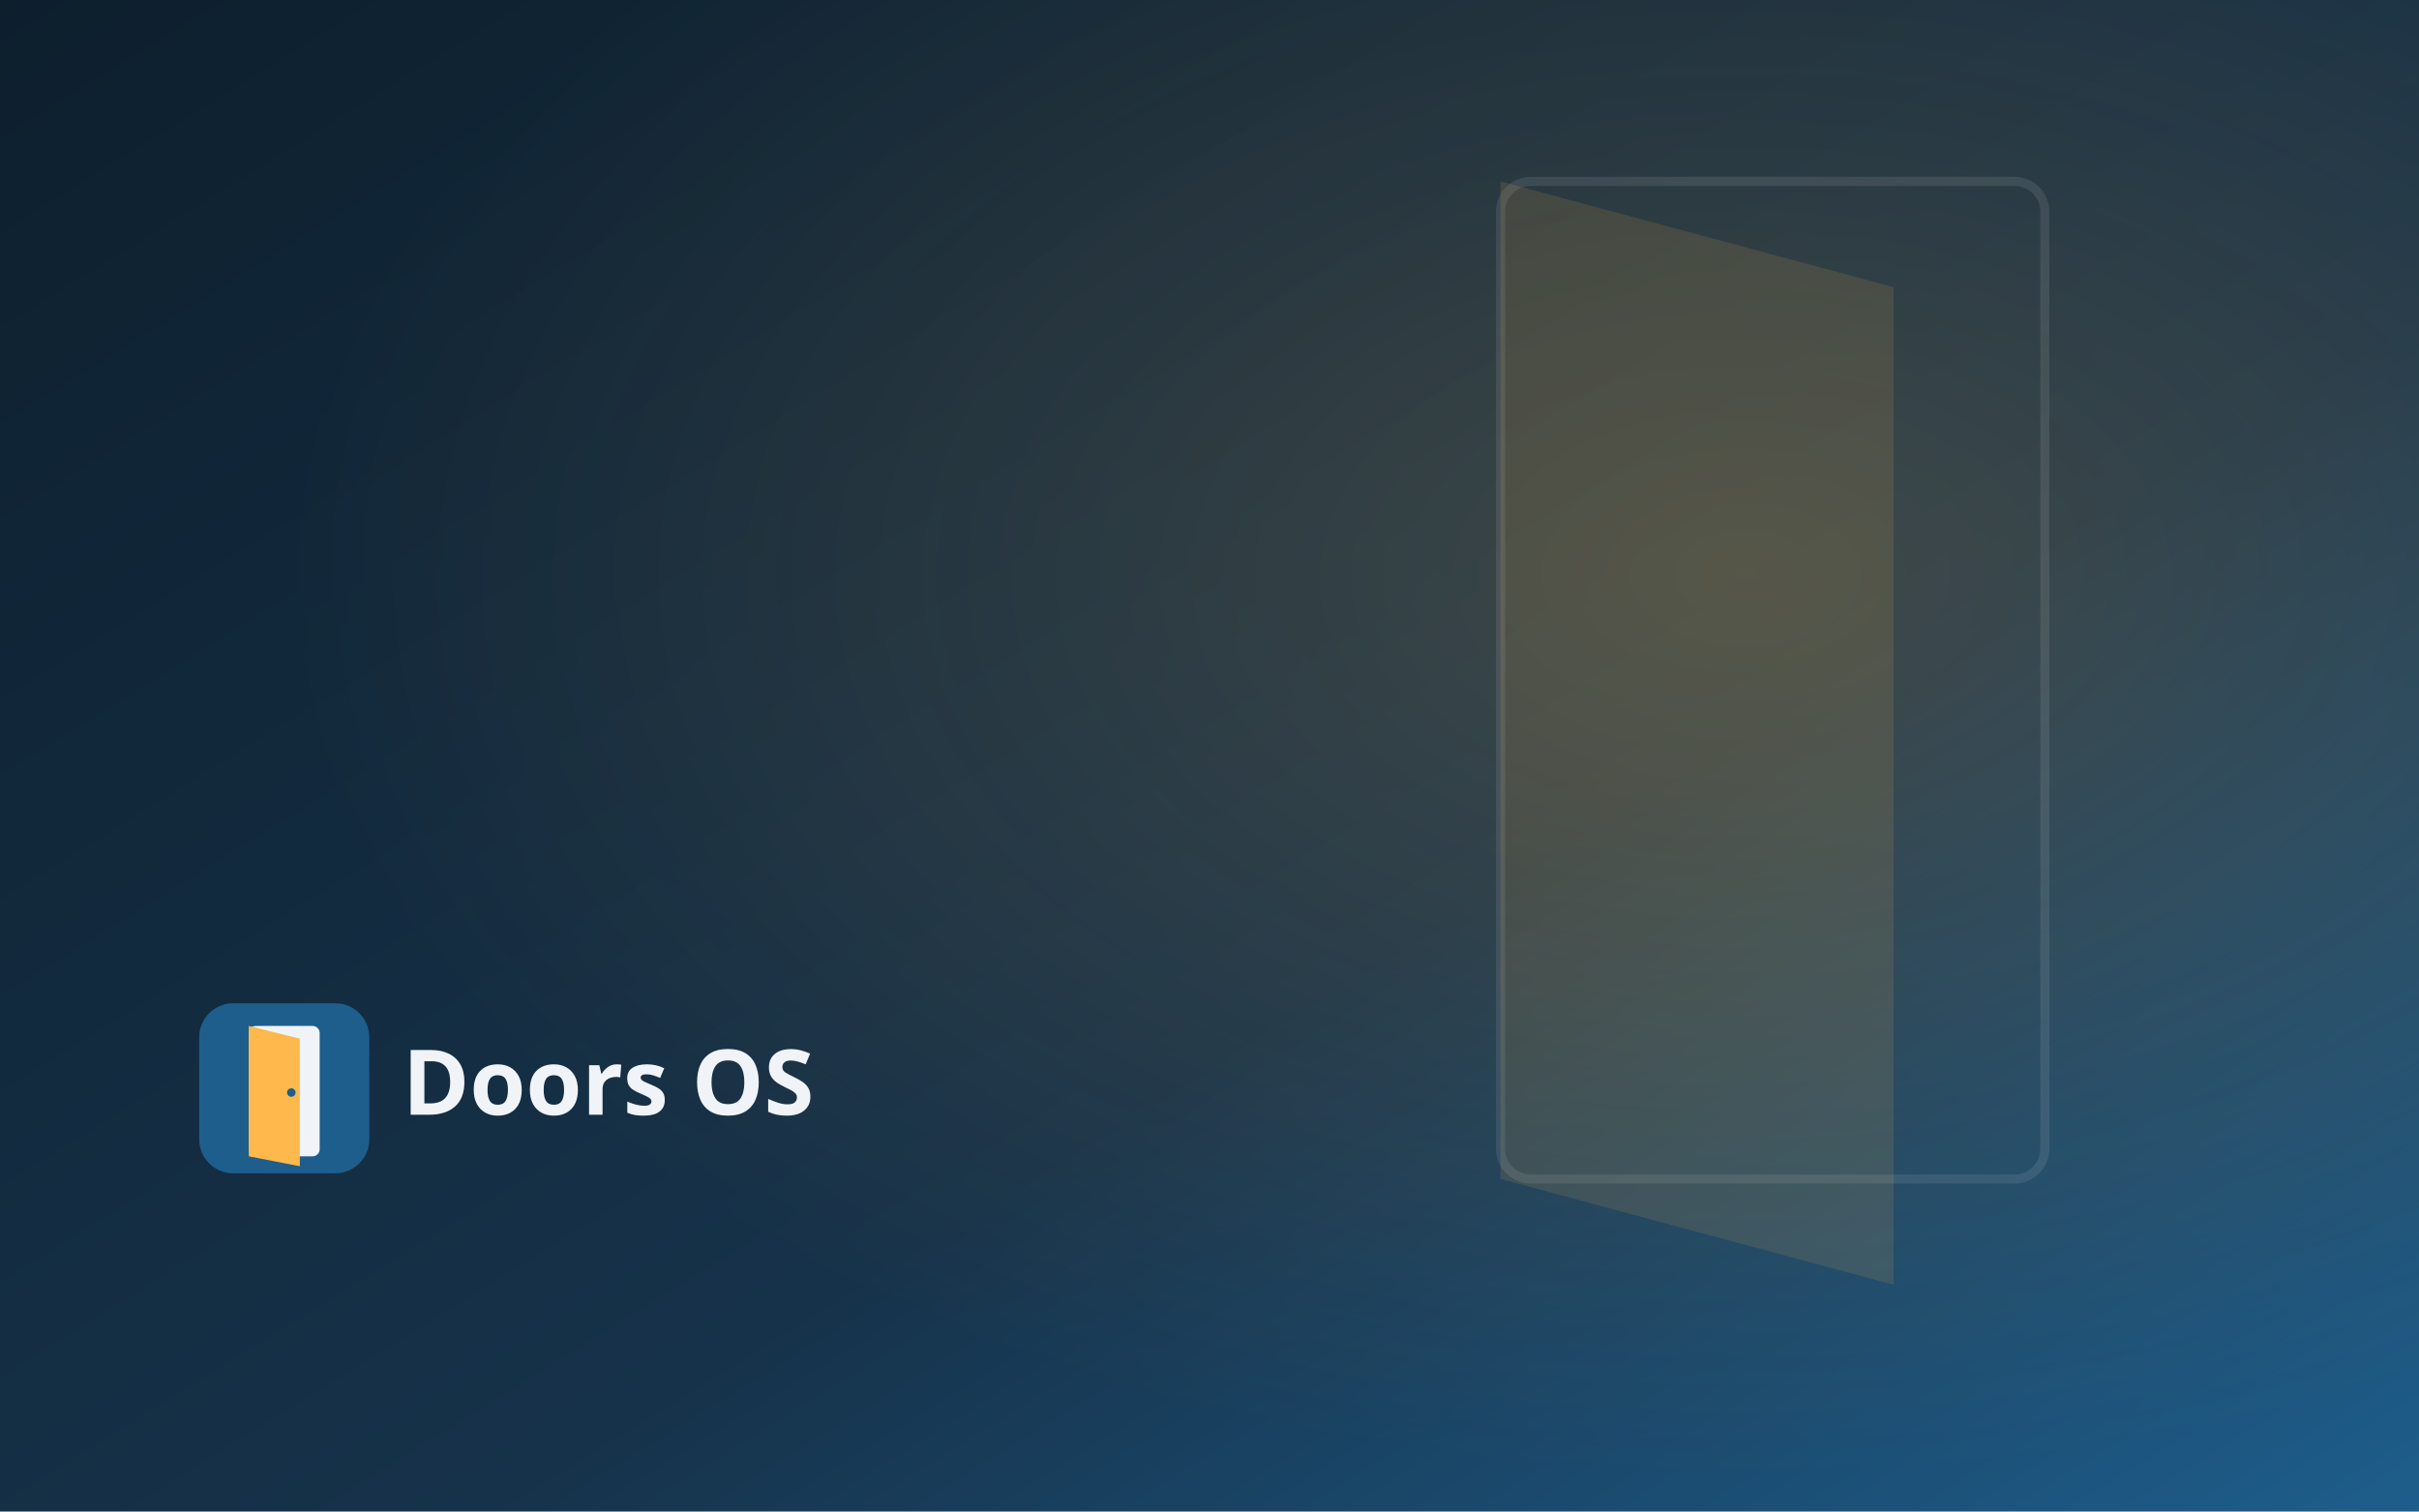
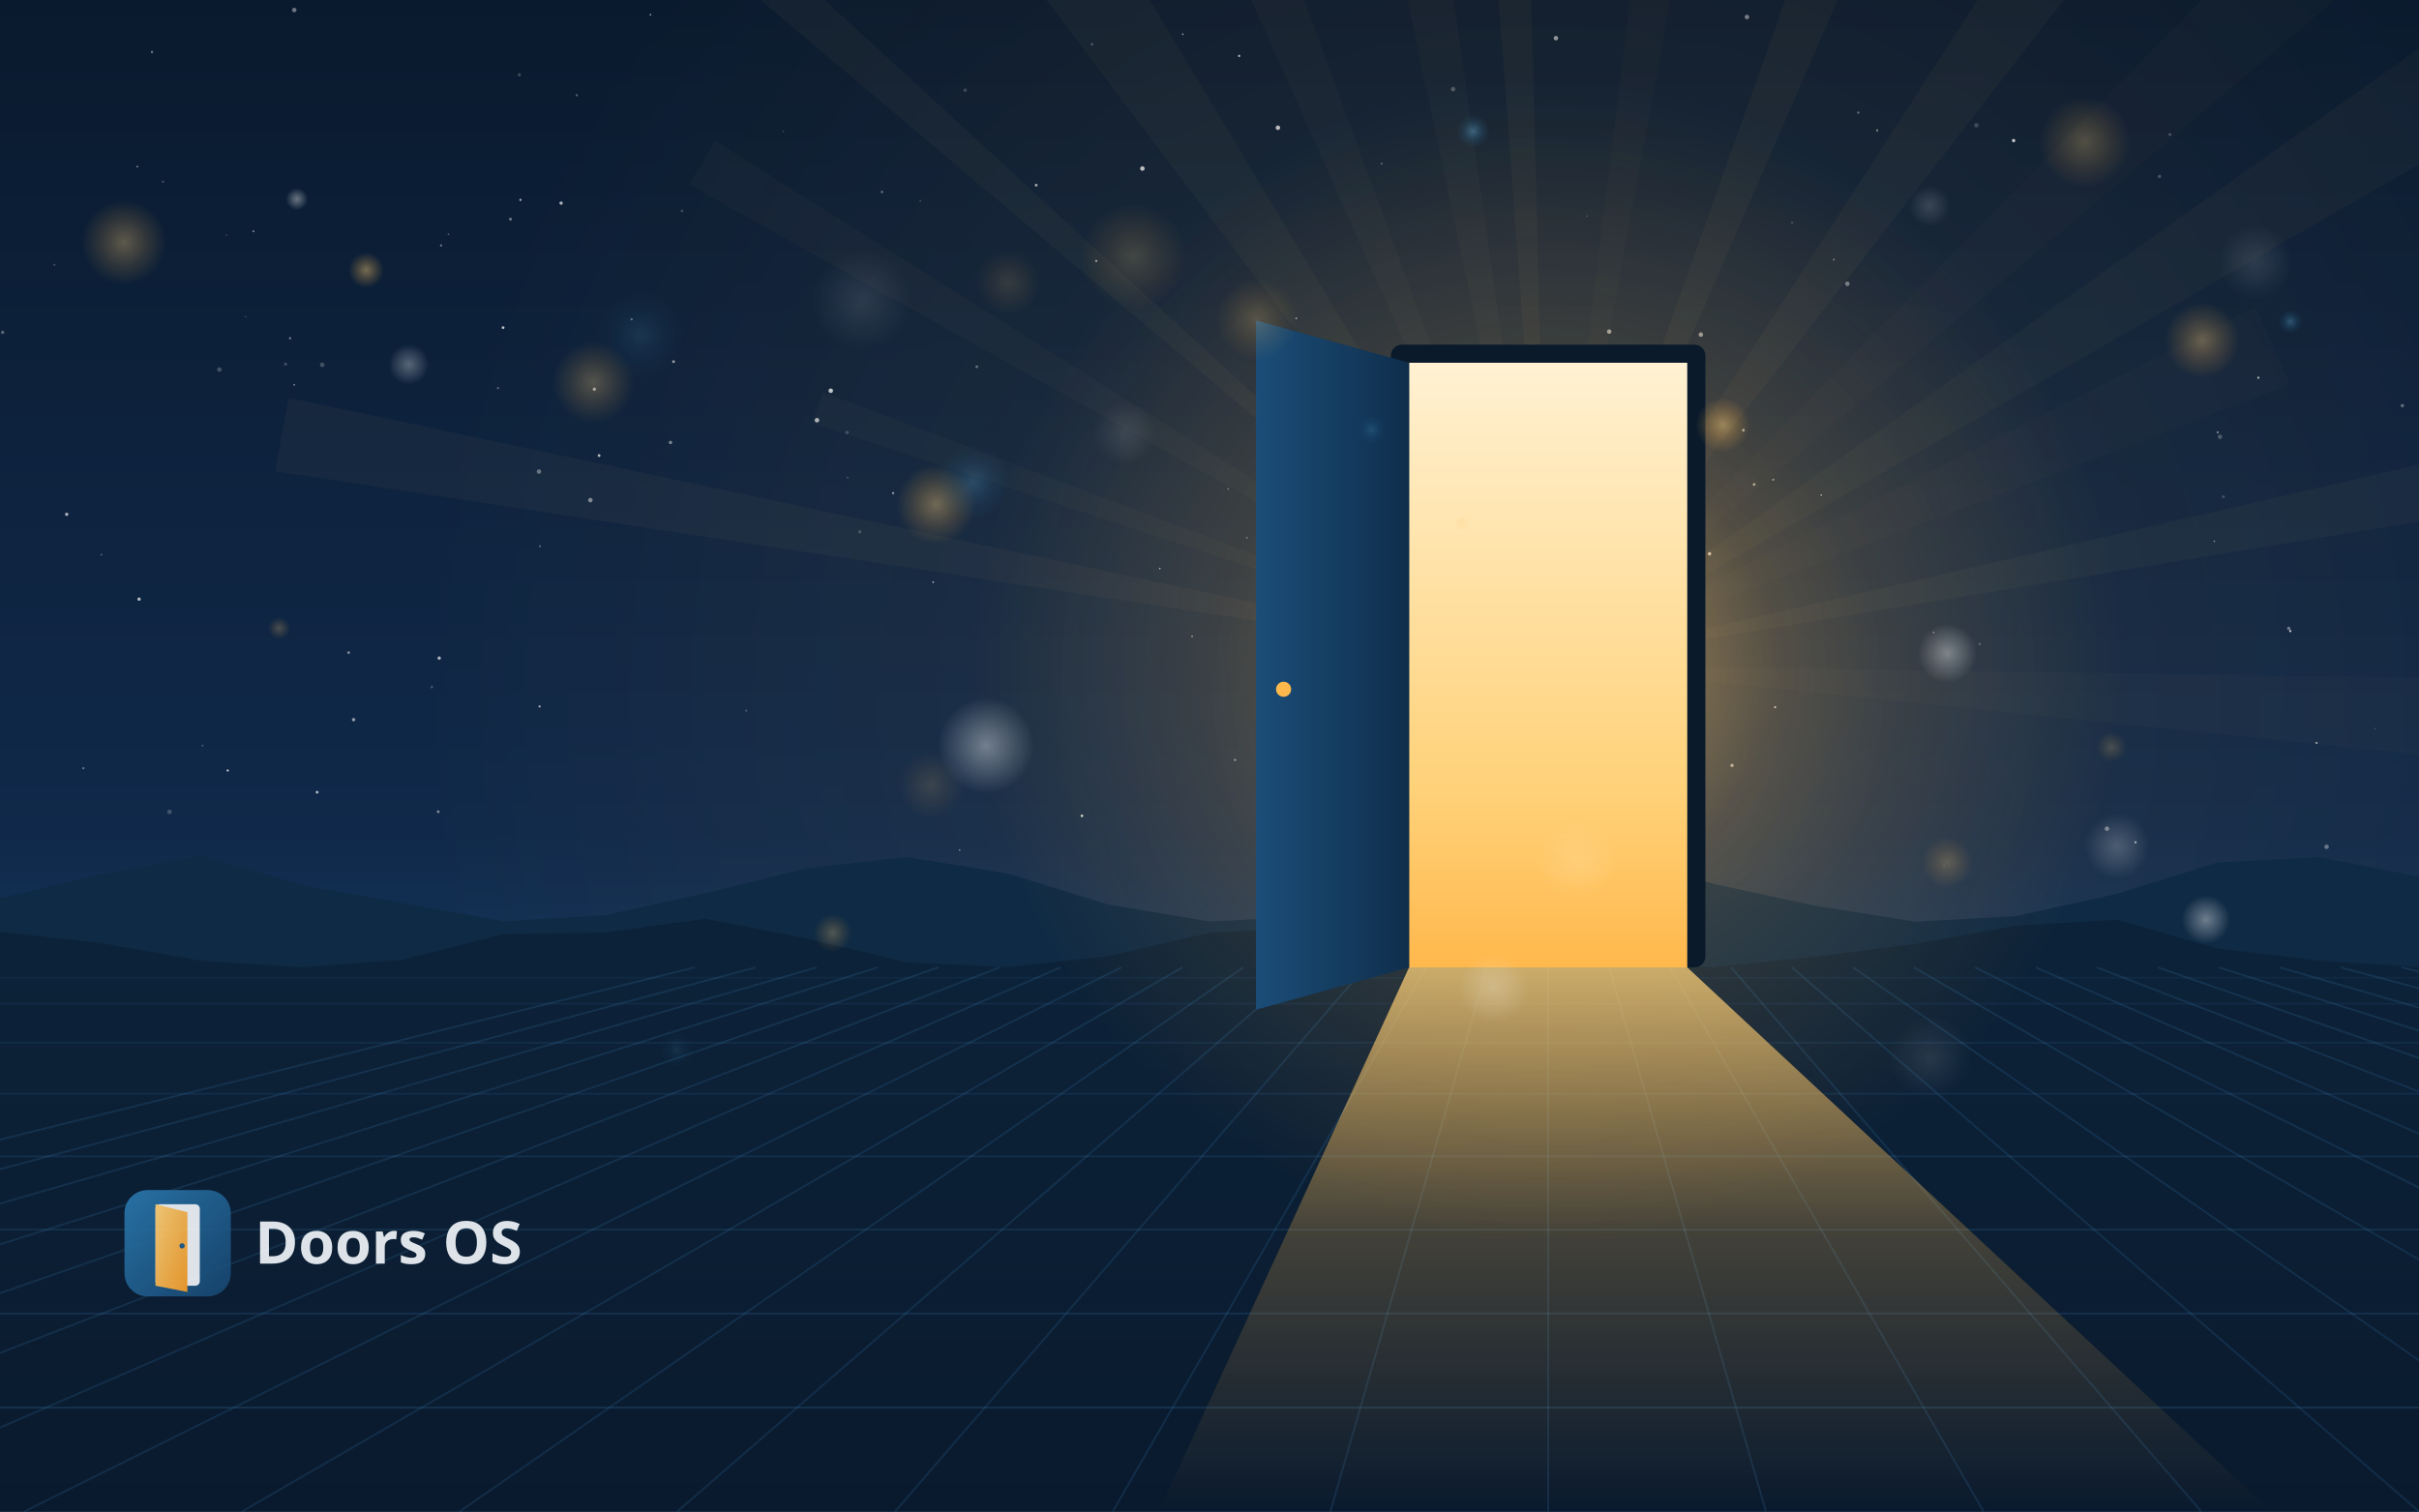
<svg xmlns="http://www.w3.org/2000/svg" width="1280" height="800" viewBox="0 0 1280 800">
  <defs>
-     <linearGradient id="g" x1="0" y1="0" x2="1" y2="1">
-       <stop offset="0" stop-color="#0d1f2d" />
-       <stop offset="0.6" stop-color="#16324a" />
-       <stop offset="1" stop-color="#1e5e8c" />
-     </linearGradient>
-     <radialGradient id="l" cx="0.72" cy="0.38" r="0.6">
-       <stop offset="0" stop-color="#ffb84c" stop-opacity="0.18" />
-       <stop offset="1" stop-color="#ffb84c" stop-opacity="0" />
-     </radialGradient>
+     <linearGradient id="lg_bg" x1="0" y1="0" x2="1" y2="1">
+       <stop offset="0" stop-color="#2a78ad" />
+       <stop offset="1" stop-color="#16456e" />
+     </linearGradient>
+     <linearGradient id="lg_door" x1="0" y1="0" x2="1" y2="1">
+       <stop offset="0" stop-color="#ffd27a" />
+       <stop offset="1" stop-color="#f59e2a" />
+     </linearGradient>
+     <radialGradient id="bk_a">
+       <stop offset="0" stop-color="#ffd27a" stop-opacity="0.9" />
+       <stop offset="0.6" stop-color="#ffb84c" stop-opacity="0.35" />
+       <stop offset="1" stop-color="#ffb84c" stop-opacity="0" />
+     </radialGradient>
+     <radialGradient id="bk_t">
+       <stop offset="0" stop-color="#7fd3ff" stop-opacity="0.7" />
+       <stop offset="0.6" stop-color="#3a9bd1" stop-opacity="0.25" />
+       <stop offset="1" stop-color="#3a9bd1" stop-opacity="0" />
+     </radialGradient>
+     <radialGradient id="bk_w">
+       <stop offset="0" stop-color="#ffffff" stop-opacity="0.8" />
+       <stop offset="1" stop-color="#ffffff" stop-opacity="0" />
+     </radialGradient>
+     <linearGradient id="sky" x1="0" y1="0" x2="0" y2="1">
+       <stop offset="0" stop-color="#0a1a2e" />
+       <stop offset="0.55" stop-color="#10294a" />
+       <stop offset="1" stop-color="#1d5487" />
+     </linearGradient>
+     <radialGradient id="halo" gradientUnits="userSpaceOnUse" cx="819.2" cy="368.0" r="600.0">
+       <stop offset="0" stop-color="#ffb84c" stop-opacity="0.26" />
+       <stop offset="0.3" stop-color="#ffb84c" stop-opacity="0.07" />
+       <stop offset="1" stop-color="#ffb84c" stop-opacity="0" />
+     </radialGradient>
+     <radialGradient id="dglow" gradientUnits="userSpaceOnUse" cx="819.2" cy="352.0" r="304.0">
+       <stop offset="0" stop-color="#ffd27a" stop-opacity="0.55" />
+       <stop offset="0.4" stop-color="#ffb84c" stop-opacity="0.18" />
+       <stop offset="1" stop-color="#ffb84c" stop-opacity="0" />
+     </radialGradient>
+     <linearGradient id="floor" x1="0" y1="0" x2="0" y2="1">
+       <stop offset="0" stop-color="#0c2238" />
+       <stop offset="1" stop-color="#0a1a2e" />
+     </linearGradient>
+     <linearGradient id="opening" x1="0" y1="0" x2="0" y2="1">
+       <stop offset="0" stop-color="#fff1d2" />
+       <stop offset="0.7" stop-color="#ffd27a" />
+       <stop offset="1" stop-color="#ffb84c" />
+     </linearGradient>
+     <linearGradient id="beam" x1="0" y1="0" x2="0" y2="1">
+       <stop offset="0" stop-color="#ffd27a" stop-opacity="0.75" />
+       <stop offset="0.5" stop-color="#ffb84c" stop-opacity="0.22" />
+       <stop offset="1" stop-color="#ffb84c" stop-opacity="0" />
+     </linearGradient>
+     <linearGradient id="leaf" x1="0" y1="0" x2="1" y2="0">
+       <stop offset="0" stop-color="#1b4d78" />
+       <stop offset="1" stop-color="#0f2e4c" />
+     </linearGradient>
+     <linearGradient id="dimg" x1="0" y1="0" x2="0" y2="1">
+       <stop offset="0" stop-color="#000" stop-opacity="0.00" />
+       <stop offset="1" stop-color="#000" stop-opacity="0.00" />
+     </linearGradient>
  </defs>
-   <rect width="1280" height="800" fill="url(#g)" />
-   <rect width="1280" height="800" fill="url(#l)" />
-   <g opacity="0.10" fill="none" stroke="#f0f4f8" stroke-width="4.8">
-     <rect x="794" y="96" width="288" height="528" rx="16" />
-   </g>
-   <polygon opacity="0.12" fill="#ffb84c" points="794,96 1002,152 1002,680 794,624" />
-   <g transform="translate(102.4,528.0) scale(0.375)">
-     <rect x="8" y="8" width="240" height="240" rx="48" fill="#1e5e8c" />
+   <rect width="1280" height="800" fill="url(#sky)" />
+   <circle cx="414.5" cy="69.5" r="0.44" fill="#ffffff" opacity="0.19" />
+   <circle cx="685.9" cy="168.5" r="0.44" fill="#ffffff" opacity="0.70" />
+   <circle cx="274.8" cy="39.6" r="0.89" fill="#ffffff" opacity="0.19" />
+   <circle cx="116.1" cy="195.6" r="1.19" fill="#ffffff" opacity="0.22" />
+   <circle cx="285.7" cy="289.1" r="0.44" fill="#ffffff" opacity="0.50" />
+   <circle cx="507.8" cy="449.9" r="0.44" fill="#ffffff" opacity="0.48" />
+   <circle cx="170.5" cy="193.1" r="1.19" fill="#ffffff" opacity="0.22" />
+   <circle cx="394.9" cy="376.1" r="0.59" fill="#ffffff" opacity="0.21" />
+   <circle cx="731.1" cy="86.6" r="0.44" fill="#ffffff" opacity="0.48" />
+   <circle cx="80.4" cy="27.5" r="0.59" fill="#ffffff" opacity="0.45" />
+   <circle cx="680.6" cy="358.1" r="0.89" fill="#ffffff" opacity="0.50" />
+   <circle cx="580.1" cy="138.1" r="0.59" fill="#ffffff" opacity="0.57" />
+   <circle cx="312.4" cy="264.7" r="1.19" fill="#ffffff" opacity="0.45" />
+   <circle cx="439.6" cy="206.8" r="1.19" fill="#ffffff" opacity="0.74" />
+   <circle cx="151.1" cy="192.7" r="0.74" fill="#ffffff" opacity="0.24" />
+   <circle cx="625.9" cy="18.1" r="0.44" fill="#ffffff" opacity="0.61" />
+   <circle cx="733.5" cy="403.4" r="0.74" fill="#ffffff" opacity="0.35" />
+   <circle cx="448.2" cy="228.9" r="0.89" fill="#ffffff" opacity="0.19" />
+   <circle cx="119.8" cy="124.4" r="0.44" fill="#ffffff" opacity="0.19" />
+   <circle cx="897.9" cy="298.2" r="0.89" fill="#ffffff" opacity="0.32" />
+   <circle cx="493.8" cy="308.1" r="0.44" fill="#ffffff" opacity="0.71" />
+   <circle cx="455.0" cy="281.5" r="0.89" fill="#ffffff" opacity="0.19" />
+   <circle cx="983.3" cy="59.6" r="0.59" fill="#ffffff" opacity="0.39" />
+   <circle cx="1173.5" cy="228.8" r="0.59" fill="#ffffff" opacity="0.42" />
+   <circle cx="703.3" cy="407.1" r="0.89" fill="#ffffff" opacity="0.67" />
+   <circle cx="356.4" cy="191.4" r="0.74" fill="#ffffff" opacity="0.56" />
+   <circle cx="487.0" cy="106.3" r="0.44" fill="#ffffff" opacity="0.26" />
+   <circle cx="296.9" cy="107.5" r="0.89" fill="#ffffff" opacity="0.65" />
+   <circle cx="233.4" cy="129.9" r="0.59" fill="#ffffff" opacity="0.40" />
+   <circle cx="472.6" cy="261.0" r="0.59" fill="#ffffff" opacity="0.56" />
+   <circle cx="659.8" cy="284.6" r="0.44" fill="#ffffff" opacity="0.42" />
+   <circle cx="1114.9" cy="438.6" r="1.19" fill="#ffffff" opacity="0.39" />
+   <circle cx="510.7" cy="47.7" r="0.89" fill="#ffffff" opacity="0.19" />
+   <circle cx="86.2" cy="96.2" r="0.59" fill="#ffffff" opacity="0.22" />
+   <circle cx="768.9" cy="47.2" r="1.19" fill="#ffffff" opacity="0.24" />
+   <circle cx="129.9" cy="167.6" r="0.44" fill="#ffffff" opacity="0.19" />
+   <circle cx="266.2" cy="173.4" r="0.74" fill="#ffffff" opacity="0.72" />
+   <circle cx="770.9" cy="218.5" r="0.44" fill="#ffffff" opacity="0.66" />
+   <circle cx="1271.2" cy="214.7" r="0.89" fill="#ffffff" opacity="0.34" />
+   <circle cx="184.5" cy="345.4" r="0.74" fill="#ffffff" opacity="0.44" />
+   <circle cx="885.8" cy="237.9" r="0.59" fill="#ffffff" opacity="0.72" />
+   <circle cx="676.2" cy="67.6" r="1.19" fill="#ffffff" opacity="0.70" />
+   <circle cx="970.4" cy="137.4" r="0.44" fill="#ffffff" opacity="0.57" />
+   <circle cx="334.2" cy="169.0" r="0.59" fill="#ffffff" opacity="0.36" />
+   <circle cx="285.2" cy="249.6" r="1.19" fill="#ffffff" opacity="0.35" />
+   <circle cx="285.5" cy="373.9" r="0.59" fill="#ffffff" opacity="0.63" />
+   <circle cx="1047.5" cy="340.9" r="0.59" fill="#ffffff" opacity="0.27" />
+   <circle cx="630.8" cy="336.8" r="0.44" fill="#ffffff" opacity="0.62" />
+   <circle cx="604.5" cy="89.2" r="1.19" fill="#ffffff" opacity="0.72" />
+   <circle cx="572.5" cy="431.8" r="0.74" fill="#ffffff" opacity="0.72" />
+   <circle cx="466.7" cy="101.6" r="0.59" fill="#ffffff" opacity="0.43" />
+   <circle cx="432.3" cy="222.4" r="1.19" fill="#ffffff" opacity="0.65" />
+   <circle cx="613.7" cy="300.9" r="0.44" fill="#ffffff" opacity="0.65" />
+   <circle cx="153.5" cy="179.0" r="0.59" fill="#ffffff" opacity="0.44" />
+   <circle cx="228.5" cy="363.6" r="0.74" fill="#ffffff" opacity="0.20" />
+   <circle cx="1211.1" cy="332.6" r="0.89" fill="#ffffff" opacity="0.39" />
+   <circle cx="1211.9" cy="334.0" r="0.59" fill="#ffffff" opacity="0.75" />
+   <circle cx="35.3" cy="272.2" r="0.89" fill="#ffffff" opacity="0.63" />
+   <circle cx="187.1" cy="380.9" r="0.89" fill="#ffffff" opacity="0.54" />
+   <circle cx="448.5" cy="252.8" r="0.59" fill="#ffffff" opacity="0.16" />
+   <circle cx="1023.2" cy="334.7" r="0.44" fill="#ffffff" opacity="0.47" />
+   <circle cx="1195.0" cy="199.9" r="0.59" fill="#ffffff" opacity="0.65" />
+   <circle cx="270.1" cy="116.0" r="0.74" fill="#ffffff" opacity="0.45" />
+   <circle cx="977.5" cy="150.2" r="1.19" fill="#ffffff" opacity="0.40" />
+   <circle cx="167.8" cy="419.3" r="0.74" fill="#ffffff" opacity="0.69" />
+   <circle cx="848.0" cy="375.6" r="1.19" fill="#ffffff" opacity="0.40" />
+   <circle cx="1174.7" cy="231.2" r="1.19" fill="#ffffff" opacity="0.24" />
+   <circle cx="653.5" cy="402.2" r="0.59" fill="#ffffff" opacity="0.52" />
+   <circle cx="993.3" cy="69.0" r="0.59" fill="#ffffff" opacity="0.43" />
+   <circle cx="928.2" cy="256.4" r="0.74" fill="#ffffff" opacity="0.56" />
+   <circle cx="679.3" cy="222.3" r="0.44" fill="#ffffff" opacity="0.68" />
+   <circle cx="72.7" cy="88.2" r="0.44" fill="#ffffff" opacity="0.61" />
+   <circle cx="649.9" cy="258.8" r="0.44" fill="#ffffff" opacity="0.42" />
+   <circle cx="784.0" cy="233.0" r="1.19" fill="#ffffff" opacity="0.27" />
+   <circle cx="354.8" cy="234.2" r="0.89" fill="#ffffff" opacity="0.45" />
+   <circle cx="317.0" cy="241.1" r="0.74" fill="#ffffff" opacity="0.70" />
+   <circle cx="1142.7" cy="93.4" r="0.89" fill="#ffffff" opacity="0.23" />
+   <circle cx="155.7" cy="203.7" r="0.44" fill="#ffffff" opacity="0.55" />
+   <circle cx="548.3" cy="98.0" r="0.74" fill="#ffffff" opacity="0.62" />
+   <circle cx="1148.2" cy="71.2" r="0.74" fill="#ffffff" opacity="0.24" />
+   <circle cx="1130.0" cy="445.8" r="0.59" fill="#ffffff" opacity="0.60" />
+   <circle cx="120.5" cy="407.8" r="0.59" fill="#ffffff" opacity="0.74" />
+   <circle cx="1065.5" cy="74.4" r="0.89" fill="#ffffff" opacity="0.75" />
+   <circle cx="516.9" cy="194.1" r="0.74" fill="#ffffff" opacity="0.34" />
+   <circle cx="924.4" cy="9.0" r="1.19" fill="#ffffff" opacity="0.43" />
+   <circle cx="900.0" cy="177.1" r="1.19" fill="#ffffff" opacity="0.52" />
+   <circle cx="655.7" cy="29.6" r="0.59" fill="#ffffff" opacity="0.73" />
+   <circle cx="134.1" cy="122.4" r="0.44" fill="#ffffff" opacity="0.69" />
+   <circle cx="232.4" cy="348.3" r="0.89" fill="#ffffff" opacity="0.66" />
+   <circle cx="865.2" cy="435.9" r="0.89" fill="#ffffff" opacity="0.24" />
+   <circle cx="1176.5" cy="262.9" r="0.74" fill="#ffffff" opacity="0.20" />
+   <circle cx="73.6" cy="317.1" r="0.89" fill="#ffffff" opacity="0.69" />
+   <circle cx="344.2" cy="7.8" r="0.44" fill="#ffffff" opacity="0.63" />
+   <circle cx="107.2" cy="394.6" r="0.44" fill="#ffffff" opacity="0.31" />
+   <circle cx="155.7" cy="5.3" r="1.19" fill="#ffffff" opacity="0.40" />
+   <circle cx="1171.7" cy="286.5" r="0.44" fill="#ffffff" opacity="0.47" />
+   <circle cx="305.2" cy="50.4" r="0.59" fill="#ffffff" opacity="0.31" />
+   <circle cx="231.9" cy="429.6" r="0.74" fill="#ffffff" opacity="0.47" />
+   <circle cx="263.5" cy="205.4" r="0.59" fill="#ffffff" opacity="0.31" />
+   <circle cx="1028.7" cy="458.3" r="0.44" fill="#ffffff" opacity="0.16" />
+   <circle cx="938.3" cy="253.9" r="0.59" fill="#ffffff" opacity="0.46" />
+   <circle cx="314.5" cy="206.0" r="0.89" fill="#ffffff" opacity="0.54" />
+   <circle cx="698.8" cy="409.5" r="1.19" fill="#ffffff" opacity="0.33" />
+   <circle cx="275.4" cy="105.8" r="0.59" fill="#ffffff" opacity="0.65" />
+   <circle cx="904.6" cy="293.1" r="0.89" fill="#ffffff" opacity="0.74" />
+   <circle cx="1256.8" cy="385.7" r="0.44" fill="#ffffff" opacity="0.19" />
+   <circle cx="948.3" cy="117.8" r="0.59" fill="#ffffff" opacity="0.18" />
+   <circle cx="851.5" cy="175.5" r="1.19" fill="#ffffff" opacity="0.55" />
+   <circle cx="360.9" cy="111.6" r="0.74" fill="#ffffff" opacity="0.18" />
+   <circle cx="237.3" cy="124.0" r="0.44" fill="#ffffff" opacity="0.31" />
+   <circle cx="1231.1" cy="448.2" r="1.19" fill="#ffffff" opacity="0.34" />
+   <circle cx="44.1" cy="406.6" r="0.59" fill="#ffffff" opacity="0.36" />
+   <circle cx="1.4" cy="175.9" r="0.89" fill="#ffffff" opacity="0.32" />
+   <circle cx="839.7" cy="114.4" r="0.44" fill="#ffffff" opacity="0.20" />
+   <circle cx="1045.8" cy="66.3" r="1.19" fill="#ffffff" opacity="0.18" />
+   <circle cx="28.8" cy="140.2" r="0.59" fill="#ffffff" opacity="0.20" />
+   <circle cx="1225.8" cy="393.2" r="0.59" fill="#ffffff" opacity="0.54" />
+   <circle cx="916.5" cy="405.1" r="0.89" fill="#ffffff" opacity="0.61" />
+   <circle cx="922.5" cy="227.7" r="0.74" fill="#ffffff" opacity="0.58" />
+   <circle cx="823.3" cy="20.2" r="1.19" fill="#ffffff" opacity="0.53" />
+   <circle cx="939.3" cy="374.3" r="0.59" fill="#ffffff" opacity="0.70" />
+   <circle cx="963.7" cy="262.0" r="0.44" fill="#ffffff" opacity="0.65" />
+   <circle cx="747.6" cy="411.4" r="0.59" fill="#ffffff" opacity="0.20" />
+   <circle cx="53.6" cy="293.6" r="0.44" fill="#ffffff" opacity="0.38" />
+   <circle cx="577.8" cy="23.4" r="0.44" fill="#ffffff" opacity="0.53" />
+   <circle cx="871.3" cy="225.5" r="0.44" fill="#ffffff" opacity="0.42" />
+   <circle cx="89.7" cy="429.7" r="1.19" fill="#ffffff" opacity="0.21" />
+   <circle cx="673.3" cy="343.6" r="0.89" fill="#ffffff" opacity="0.30" />
+   <rect width="1280" height="800" fill="url(#halo)" />
+   <polygon points="0,800.0 0.0,475.4 53.3,462.8 106.7,452.8 160.0,468.5 213.3,478.0 266.7,487.6 320.0,484.4 373.3,472.7 426.7,459.6 480.0,453.6 533.3,462.4 586.7,478.8 640.0,487.7 693.3,485.0 746.7,474.4 800.0,462.7 853.3,452.7 906.7,467.8 960.0,479.3 1013.3,487.8 1066.7,484.9 1120.0,473.1 1173.3,456.5 1226.7,453.6 1280.0,464.0 1280,800.0" fill="#0f2a44" />
+   <polygon points="0,800.0 0.0,493.3 53.3,499.1 106.7,508.6 160.0,512.0 213.3,507.9 266.7,494.4 320.0,493.6 373.3,486.3 426.7,496.7 480.0,509.4 533.3,511.9 586.7,506.0 640.0,493.7 693.3,490.8 746.7,493.7 800.0,501.4 853.3,508.1 906.7,511.9 960.0,506.4 1013.3,499.6 1066.7,489.9 1120.0,486.8 1173.3,502.0 1226.7,508.4 1280.0,511.9 1280,800.0" fill="#0c2238" />
+   <rect x="0" y="512.0" width="1280" height="288.0" fill="url(#floor)" />
+   <line x1="367.6" y1="512.0" x2="-793.6" y2="800" stroke="#3a7fb8" stroke-width="1.0" opacity="0.18" />
+   <line x1="399.9" y1="512.0" x2="-678.4" y2="800" stroke="#3a7fb8" stroke-width="1.0" opacity="0.18" />
+   <line x1="432.1" y1="512.0" x2="-563.2" y2="800" stroke="#3a7fb8" stroke-width="1.0" opacity="0.18" />
+   <line x1="464.4" y1="512.0" x2="-448.0" y2="800" stroke="#3a7fb8" stroke-width="1.0" opacity="0.18" />
+   <line x1="496.6" y1="512.0" x2="-332.8" y2="800" stroke="#3a7fb8" stroke-width="1.0" opacity="0.18" />
+   <line x1="528.9" y1="512.0" x2="-217.6" y2="800" stroke="#3a7fb8" stroke-width="1.0" opacity="0.18" />
+   <line x1="561.2" y1="512.0" x2="-102.4" y2="800" stroke="#3a7fb8" stroke-width="1.0" opacity="0.18" />
+   <line x1="593.4" y1="512.0" x2="12.8" y2="800" stroke="#3a7fb8" stroke-width="1.0" opacity="0.18" />
+   <line x1="625.7" y1="512.0" x2="128.0" y2="800" stroke="#3a7fb8" stroke-width="1.0" opacity="0.18" />
+   <line x1="657.9" y1="512.0" x2="243.2" y2="800" stroke="#3a7fb8" stroke-width="1.0" opacity="0.18" />
+   <line x1="690.2" y1="512.0" x2="358.4" y2="800" stroke="#3a7fb8" stroke-width="1.0" opacity="0.18" />
+   <line x1="722.4" y1="512.0" x2="473.6" y2="800" stroke="#3a7fb8" stroke-width="1.0" opacity="0.18" />
+   <line x1="754.7" y1="512.0" x2="588.8" y2="800" stroke="#3a7fb8" stroke-width="1.0" opacity="0.18" />
+   <line x1="786.9" y1="512.0" x2="704.0" y2="800" stroke="#3a7fb8" stroke-width="1.0" opacity="0.18" />
+   <line x1="819.2" y1="512.0" x2="819.2" y2="800" stroke="#3a7fb8" stroke-width="1.0" opacity="0.18" />
+   <line x1="851.5" y1="512.0" x2="934.4" y2="800" stroke="#3a7fb8" stroke-width="1.0" opacity="0.18" />
+   <line x1="883.7" y1="512.0" x2="1049.6" y2="800" stroke="#3a7fb8" stroke-width="1.0" opacity="0.18" />
+   <line x1="916.0" y1="512.0" x2="1164.8" y2="800" stroke="#3a7fb8" stroke-width="1.0" opacity="0.18" />
+   <line x1="948.2" y1="512.0" x2="1280.0" y2="800" stroke="#3a7fb8" stroke-width="1.0" opacity="0.18" />
+   <line x1="980.5" y1="512.0" x2="1395.2" y2="800" stroke="#3a7fb8" stroke-width="1.0" opacity="0.18" />
+   <line x1="1012.7" y1="512.0" x2="1510.4" y2="800" stroke="#3a7fb8" stroke-width="1.0" opacity="0.18" />
+   <line x1="1045.0" y1="512.0" x2="1625.6" y2="800" stroke="#3a7fb8" stroke-width="1.0" opacity="0.18" />
+   <line x1="1077.2" y1="512.0" x2="1740.8" y2="800" stroke="#3a7fb8" stroke-width="1.0" opacity="0.18" />
+   <line x1="1109.5" y1="512.0" x2="1856.0" y2="800" stroke="#3a7fb8" stroke-width="1.0" opacity="0.18" />
+   <line x1="1141.8" y1="512.0" x2="1971.2" y2="800" stroke="#3a7fb8" stroke-width="1.0" opacity="0.18" />
+   <line x1="1174.0" y1="512.0" x2="2086.4" y2="800" stroke="#3a7fb8" stroke-width="1.0" opacity="0.18" />
+   <line x1="1206.3" y1="512.0" x2="2201.6" y2="800" stroke="#3a7fb8" stroke-width="1.0" opacity="0.18" />
+   <line x1="1238.5" y1="512.0" x2="2316.8" y2="800" stroke="#3a7fb8" stroke-width="1.0" opacity="0.18" />
+   <line x1="1270.8" y1="512.0" x2="2432.0" y2="800" stroke="#3a7fb8" stroke-width="1.0" opacity="0.18" />
+   <line x1="0" y1="517.5" x2="1280" y2="517.5" stroke="#3a7fb8" stroke-width="1.0" opacity="0.08" />
+   <line x1="0" y1="531.2" x2="1280" y2="531.2" stroke="#3a7fb8" stroke-width="1.0" opacity="0.10" />
+   <line x1="0" y1="551.9" x2="1280" y2="551.9" stroke="#3a7fb8" stroke-width="1.0" opacity="0.12" />
+   <line x1="0" y1="578.9" x2="1280" y2="578.9" stroke="#3a7fb8" stroke-width="1.0" opacity="0.14" />
+   <line x1="0" y1="612.0" x2="1280" y2="612.0" stroke="#3a7fb8" stroke-width="1.0" opacity="0.16" />
+   <line x1="0" y1="650.8" x2="1280" y2="650.8" stroke="#3a7fb8" stroke-width="1.0" opacity="0.18" />
+   <line x1="0" y1="695.2" x2="1280" y2="695.2" stroke="#3a7fb8" stroke-width="1.0" opacity="0.20" />
+   <line x1="0" y1="745.0" x2="1280" y2="745.0" stroke="#3a7fb8" stroke-width="1.0" opacity="0.22" />
+   <polygon points="819.2,352.0 145.6,249.4 152.7,210.5" fill="#ffd27a" opacity="0.037" />
+   <polygon points="819.2,352.0 429.8,223.9 435.5,207.6" fill="#ffd27a" opacity="0.027" />
+   <polygon points="819.2,352.0 364.7,97.7 378.5,74.6" fill="#ffd27a" opacity="0.024" />
+   <polygon points="819.2,352.0 256.9,-123.0 277.4,-146.2" fill="#ffd27a" opacity="0.034" />
+   <polygon points="819.2,352.0 549.5,-5.7 589.0,-32.4" fill="#ffd27a" opacity="0.033" />
+   <polygon points="819.2,352.0 609.1,-119.2 641.5,-132.4" fill="#ffd27a" opacity="0.025" />
+   <polygon points="819.2,352.0 687.8,-269.9 729.8,-277.4" fill="#ffd27a" opacity="0.026" />
+   <polygon points="819.2,352.0 788.1,-66.2 808.6,-67.2" fill="#ffd27a" opacity="0.036" />
+   <polygon points="819.2,352.0 913.8,-416.4 959.1,-409.5" fill="#ffd27a" opacity="0.022" />
+   <polygon points="819.2,352.0 979.0,-96.3 1009.1,-84.4" fill="#ffd27a" opacity="0.039" />
+   <polygon points="819.2,352.0 1212.3,-256.9 1263.1,-220.9" fill="#ffd27a" opacity="0.038" />
+   <polygon points="819.2,352.0 1253.6,-90.0 1292.4,-48.1" fill="#ffd27a" opacity="0.016" />
+   <polygon points="819.2,352.0 1292.8,16.6 1322.3,62.7" fill="#ffd27a" opacity="0.031" />
+   <polygon points="819.2,352.0 1193.6,162.6 1211.6,203.5" fill="#ffd27a" opacity="0.018" />
+   <polygon points="819.2,352.0 1343.0,231.4 1349.5,264.5" fill="#ffd27a" opacity="0.033" />
+   <polygon points="819.2,352.0 1323.2,359.4 1320.6,403.5" fill="#ffd27a" opacity="0.023" />
+   <rect width="1280" height="800" fill="url(#dglow)" />
+   <polygon points="745.6,512.0 892.8,512.0 1201.9,800 613.1,800" fill="url(#beam)" />
+   <rect x="736.0" y="182.4" width="166.4" height="329.6" rx="5.8" fill="#0a1a2b" />
+   <rect x="745.6" y="192.0" width="147.2" height="320.0" fill="url(#opening)" />
+   <polygon points="745.6,192.0 664.6,169.6 664.6,534.4 745.6,512.0" fill="url(#leaf)" />
+   <circle cx="679.2" cy="364.8" r="4.0" fill="#ffb84c" />
+   <circle cx="533.5" cy="149.7" r="17.0" fill="url(#bk_a)" opacity="0.15" />
+   <circle cx="1030.4" cy="345.8" r="15.6" fill="url(#bk_w)" opacity="0.46" />
+   <circle cx="599.6" cy="135.5" r="27.9" fill="url(#bk_a)" opacity="0.21" />
+   <circle cx="725.7" cy="227.5" r="7.5" fill="url(#bk_t)" opacity="0.22" />
+   <circle cx="1120.2" cy="447.8" r="17.3" fill="url(#bk_w)" opacity="0.27" />
+   <circle cx="314.0" cy="202.4" r="21.7" fill="url(#bk_a)" opacity="0.31" />
+   <circle cx="492.7" cy="415.6" r="17.4" fill="url(#bk_a)" opacity="0.16" />
+   <circle cx="521.8" cy="394.6" r="25.4" fill="url(#bk_w)" opacity="0.48" />
+   <circle cx="1103.1" cy="75.2" r="24.2" fill="url(#bk_a)" opacity="0.28" />
+   <circle cx="1021.4" cy="559.8" r="22.1" fill="url(#bk_w)" opacity="0.12" />
+   <circle cx="1167.3" cy="486.7" r="12.9" fill="url(#bk_w)" opacity="0.49" />
+   <circle cx="193.8" cy="143.0" r="9.4" fill="url(#bk_a)" opacity="0.48" />
+   <circle cx="834.6" cy="455.6" r="21.1" fill="url(#bk_w)" opacity="0.15" />
+   <circle cx="65.6" cy="128.3" r="22.5" fill="url(#bk_a)" opacity="0.37" />
+   <circle cx="216.3" cy="192.9" r="10.7" fill="url(#bk_w)" opacity="0.39" />
+   <circle cx="147.7" cy="332.5" r="6.0" fill="url(#bk_a)" opacity="0.27" />
+   <circle cx="779.5" cy="69.4" r="8.7" fill="url(#bk_t)" opacity="0.50" />
+   <circle cx="440.6" cy="493.8" r="10.1" fill="url(#bk_a)" opacity="0.30" />
+   <circle cx="358.1" cy="555.8" r="9.0" fill="url(#bk_t)" opacity="0.14" />
+   <circle cx="1117.3" cy="395.4" r="8.0" fill="url(#bk_a)" opacity="0.22" />
+   <circle cx="1165.3" cy="180.1" r="19.8" fill="url(#bk_a)" opacity="0.38" />
+   <circle cx="495.3" cy="266.9" r="21.0" fill="url(#bk_a)" opacity="0.42" />
+   <circle cx="665.0" cy="169.1" r="21.5" fill="url(#bk_a)" opacity="0.24" />
+   <circle cx="338.8" cy="177.4" r="23.5" fill="url(#bk_t)" opacity="0.16" />
+   <circle cx="790.3" cy="523.0" r="18.7" fill="url(#bk_w)" opacity="0.28" />
+   <circle cx="1193.4" cy="138.9" r="19.7" fill="url(#bk_w)" opacity="0.14" />
+   <circle cx="773.6" cy="276.7" r="3.8" fill="url(#bk_a)" opacity="0.19" />
+   <circle cx="911.6" cy="224.9" r="14.4" fill="url(#bk_a)" opacity="0.50" />
+   <circle cx="455.9" cy="159.0" r="26.3" fill="url(#bk_w)" opacity="0.13" />
+   <circle cx="514.7" cy="255.4" r="19.7" fill="url(#bk_t)" opacity="0.29" />
+   <circle cx="157.1" cy="105.4" r="5.9" fill="url(#bk_w)" opacity="0.48" />
+   <circle cx="1211.9" cy="170.2" r="6.3" fill="url(#bk_t)" opacity="0.41" />
+   <circle cx="1021.0" cy="108.9" r="10.9" fill="url(#bk_w)" opacity="0.19" />
+   <circle cx="595.3" cy="229.5" r="16.6" fill="url(#bk_w)" opacity="0.13" />
+   <circle cx="1030.4" cy="456.5" r="13.4" fill="url(#bk_a)" opacity="0.26" />
+   <g transform="translate(64.0,628.0) scale(0.2344)" opacity="0.92">
+     <rect x="8" y="8" width="240" height="240" rx="52" fill="url(#lg_bg)" />
    <rect x="78" y="40" width="100" height="184" rx="10" fill="#f0f4f8" />
-     <polygon points="78,40 150,58 150,238 78,224" fill="#ffb84c" />
+     <polygon points="78,40 150,58 150,238 78,224" fill="url(#lg_door)" />
    <circle cx="138" cy="134" r="6" fill="#1e5e8c" />
  </g>
-   <text x="213" y="590" font-family="Noto Sans, DejaVu Sans, sans-serif" font-weight="700" font-size="48" fill="#f0f4f8">Doors OS</text>
+   <text x="134.8" y="668.8" font-family="Noto Sans, DejaVu Sans, sans-serif" font-weight="700" font-size="31.2" fill="#f0f4f8" opacity="0.92">Doors OS</text>
</svg>
